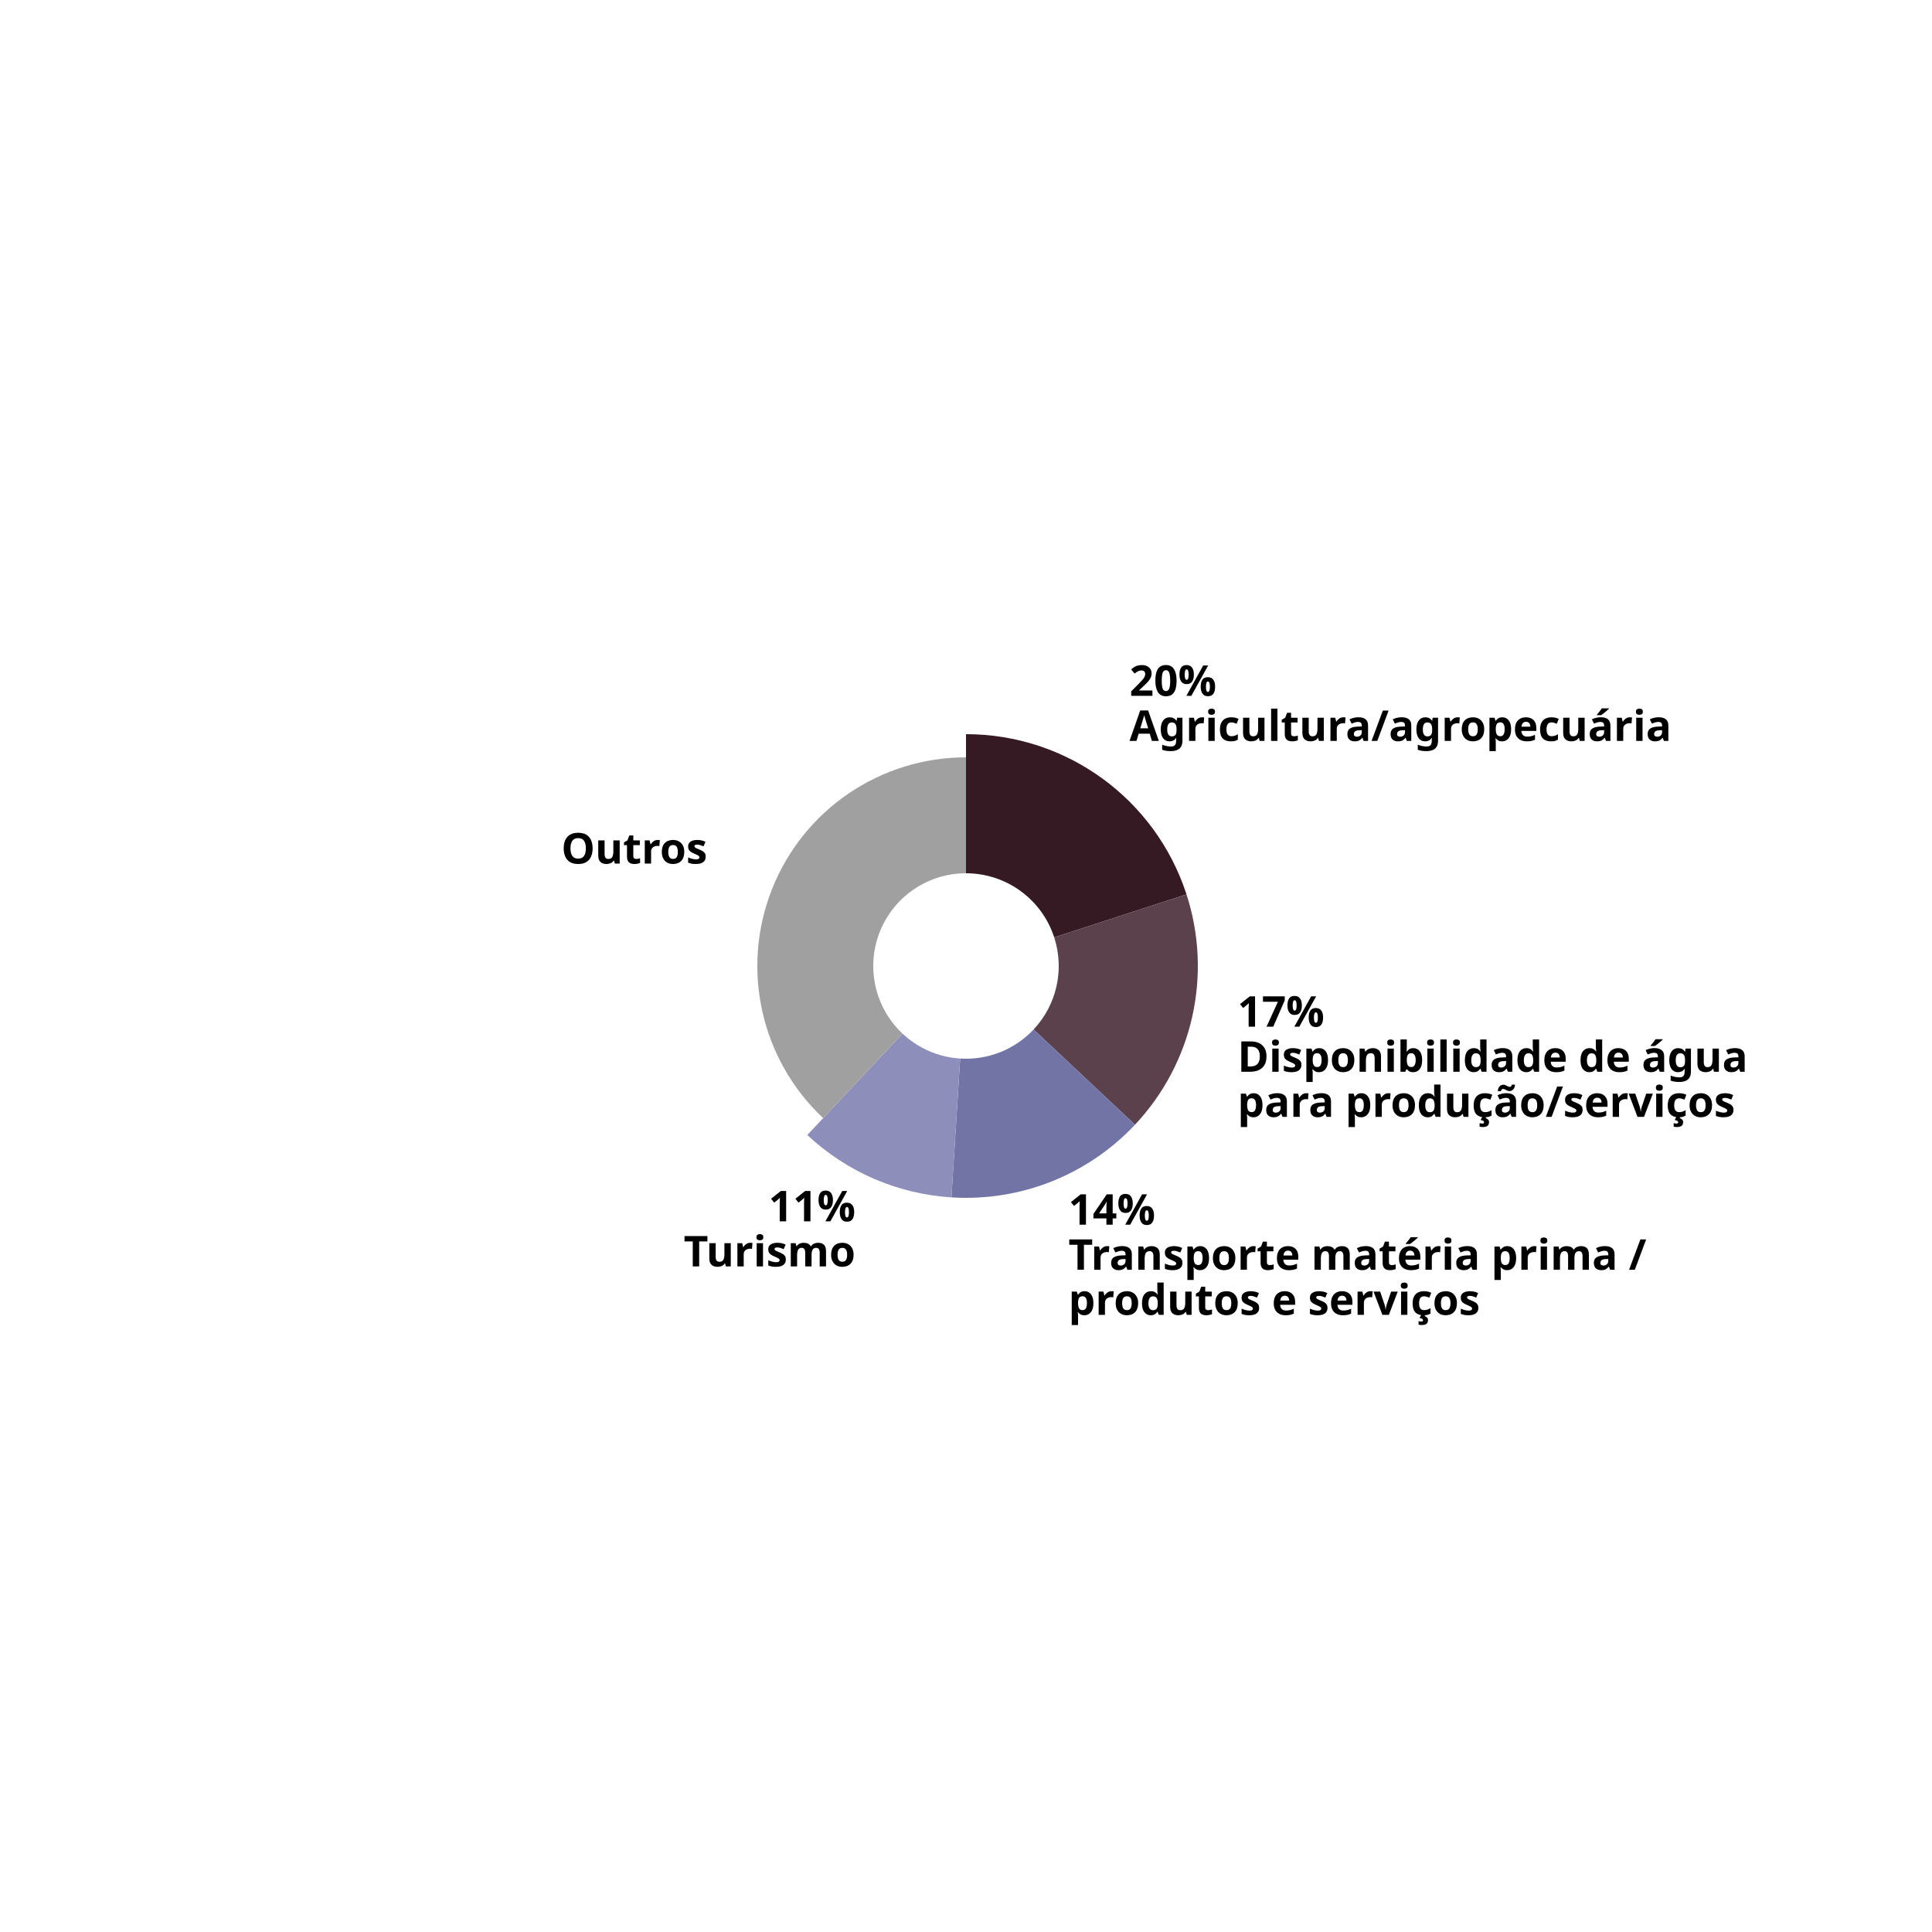
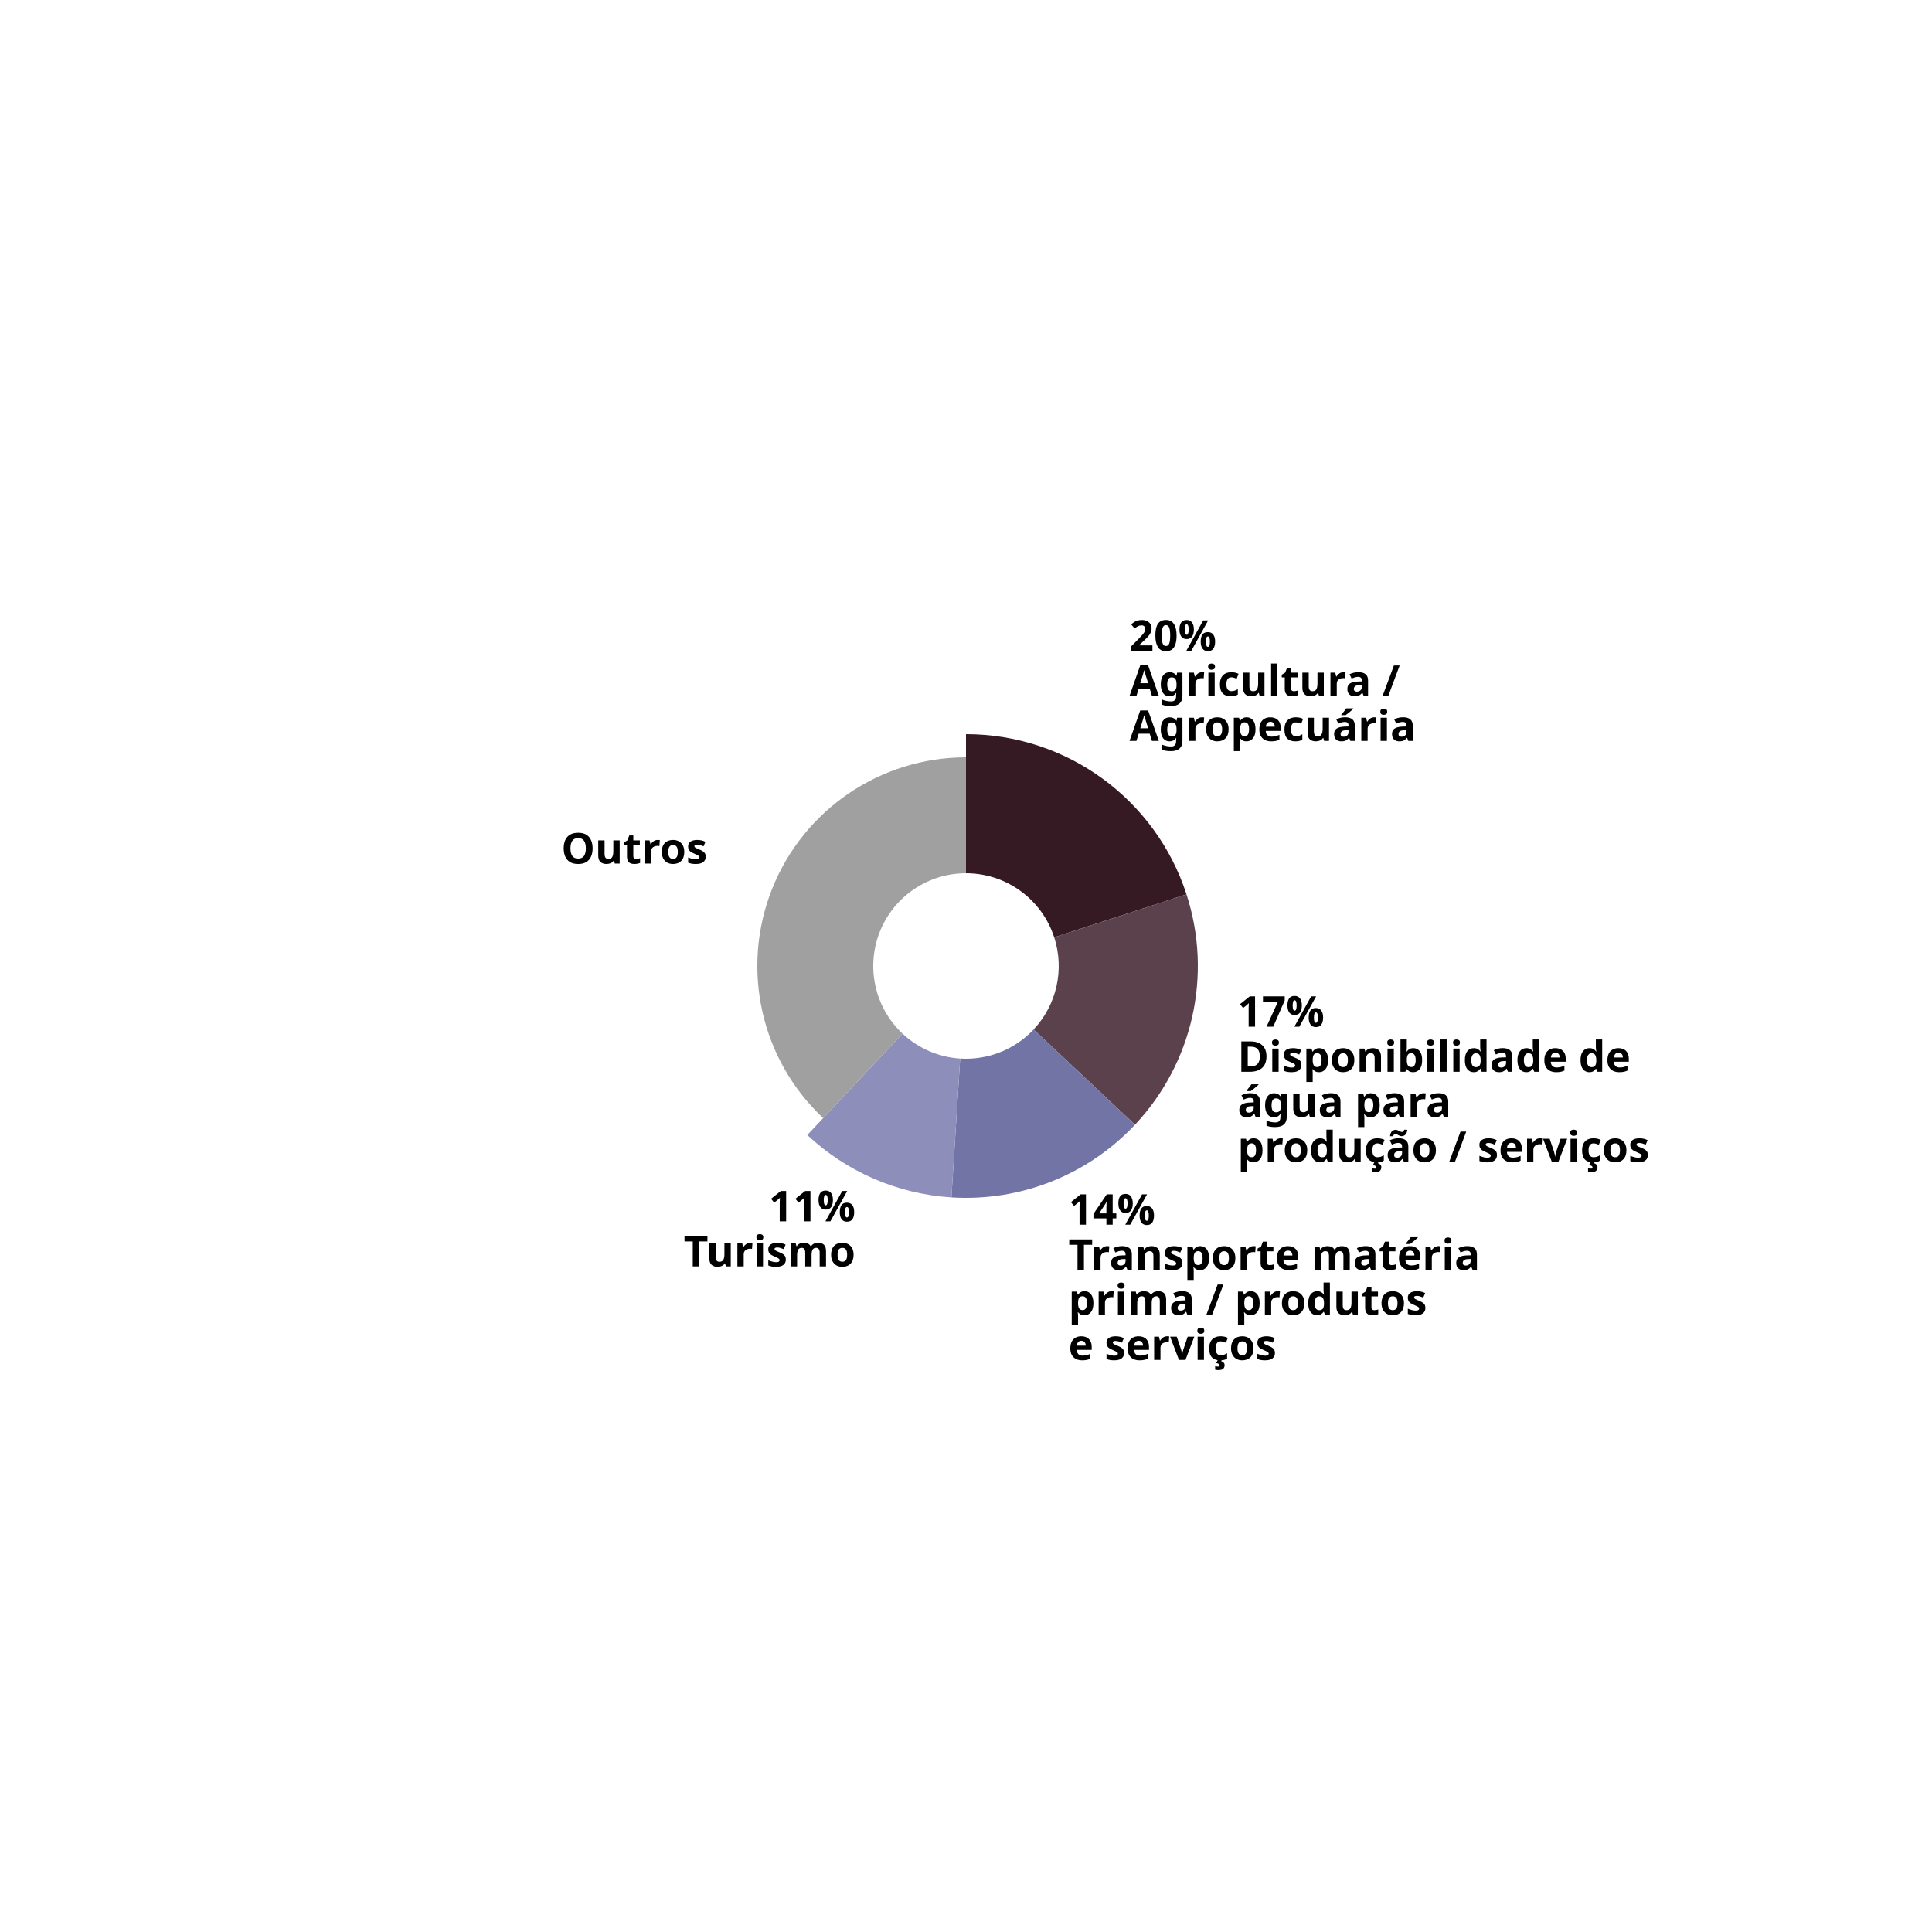
<svg xmlns="http://www.w3.org/2000/svg" width="1500" height="1500">
  <g transform="translate(750,750)">
    <g class="arc">
      <path d="M1.1021821192326179e-14,-180A180,180,0,0,1,171.19,-55.623L68.476,-22.249A72,72,0,0,0,4.408728476930472e-15,-72Z" fill="#351923" />
      <g class="arc-label" transform="translate(126.9616,-174.7477)" dy="0.35em">
-         <text style="font-family: Raleway, sans-serif; font-size: 33px; font-weight: bold;" dy="-35" text-anchor="start">20%</text>
-         <text style="font-family: Raleway, sans-serif; font-size: 33px; font-weight: bold;" dy="0" text-anchor="start">Agricultura/agropecuária</text>
+         <text style="font-family: Raleway, sans-serif; font-size: 33px; font-weight: bold;" dy="-70" text-anchor="start">20%</text>
+         <text style="font-family: Raleway, sans-serif; font-size: 33px; font-weight: bold;" dy="-35" text-anchor="start">Agricultura /</text>
+         <text style="font-family: Raleway, sans-serif; font-size: 33px; font-weight: bold;" dy="0" text-anchor="start">Agropecuária</text>
      </g>
    </g>
    <g class="arc">
      <path d="M171.19,-55.623A180,180,0,0,1,131.214,123.218L52.486,49.287A72,72,0,0,0,68.476,-22.249Z" fill="#5B414C" />
      <g class="arc-label" transform="translate(210.798,47.11894)" dy="0.35em">
        <text style="font-family: Raleway, sans-serif; font-size: 33px; font-weight: bold;" dy="0" text-anchor="start">17%</text>
-         <text style="font-family: Raleway, sans-serif; font-size: 33px; font-weight: bold;" dy="35" text-anchor="start">Disponibilidade de água</text>
-         <text style="font-family: Raleway, sans-serif; font-size: 33px; font-weight: bold;" dy="70" text-anchor="start">para produção/serviços</text>
+         <text style="font-family: Raleway, sans-serif; font-size: 33px; font-weight: bold;" dy="35" text-anchor="start">Disponibilidade de</text>
+         <text style="font-family: Raleway, sans-serif; font-size: 33px; font-weight: bold;" dy="70" text-anchor="start">água para</text>
+         <text style="font-family: Raleway, sans-serif; font-size: 33px; font-weight: bold;" dy="105" text-anchor="start">produção / serviços</text>
      </g>
    </g>
    <g class="arc">
      <path d="M131.214,123.218A180,180,0,0,1,-11.302,179.645L-4.521,71.858A72,72,0,0,0,52.486,49.287Z" fill="#7174A5" />
      <g class="arc-label" transform="translate(79.5149,200.8317)" dy="0.35em">
        <text style="font-family: Raleway, sans-serif; font-size: 33px; font-weight: bold;" dy="0" text-anchor="start">14%</text>
-         <text style="font-family: Raleway, sans-serif; font-size: 33px; font-weight: bold;" dy="35" text-anchor="start">Transporte matéria prima /</text>
-         <text style="font-family: Raleway, sans-serif; font-size: 33px; font-weight: bold;" dy="70" text-anchor="start">produtos e serviços</text>
+         <text style="font-family: Raleway, sans-serif; font-size: 33px; font-weight: bold;" dy="35" text-anchor="start">Transporte matéria</text>
+         <text style="font-family: Raleway, sans-serif; font-size: 33px; font-weight: bold;" dy="70" text-anchor="start">prima / produtos</text>
+         <text style="font-family: Raleway, sans-serif; font-size: 33px; font-weight: bold;" dy="105" text-anchor="start">e serviços</text>
      </g>
    </g>
    <g class="arc">
      <path d="M-11.302,179.645A180,180,0,0,1,-123.218,131.214L-49.287,52.486A72,72,0,0,0,-4.521,71.858Z" fill="#8D8FBA" />
      <g class="arc-label" transform="translate(-85.78394,198.235)" dy="0.35em">
        <text style="font-family: Raleway, sans-serif; font-size: 33px; font-weight: bold;" dy="0" text-anchor="end">11%</text>
        <text style="font-family: Raleway, sans-serif; font-size: 33px; font-weight: bold;" dy="35" text-anchor="end">Turismo</text>
      </g>
    </g>
    <g class="arc">
      <path d="M-110.897,118.093A162,162,0,0,1,-2.975891721928068e-14,-162L-1.3226185430791413e-14,-72A72,72,0,0,0,-49.287,52.486Z" fill="#A0A0A0" />
      <g class="arc-label" transform="translate(-200.8317,-79.5149)" dy="0.35em">
        <text style="font-family: Raleway, sans-serif; font-size: 33px; font-weight: bold;" dy="0" text-anchor="end">Outros</text>
      </g>
    </g>
  </g>
</svg>
